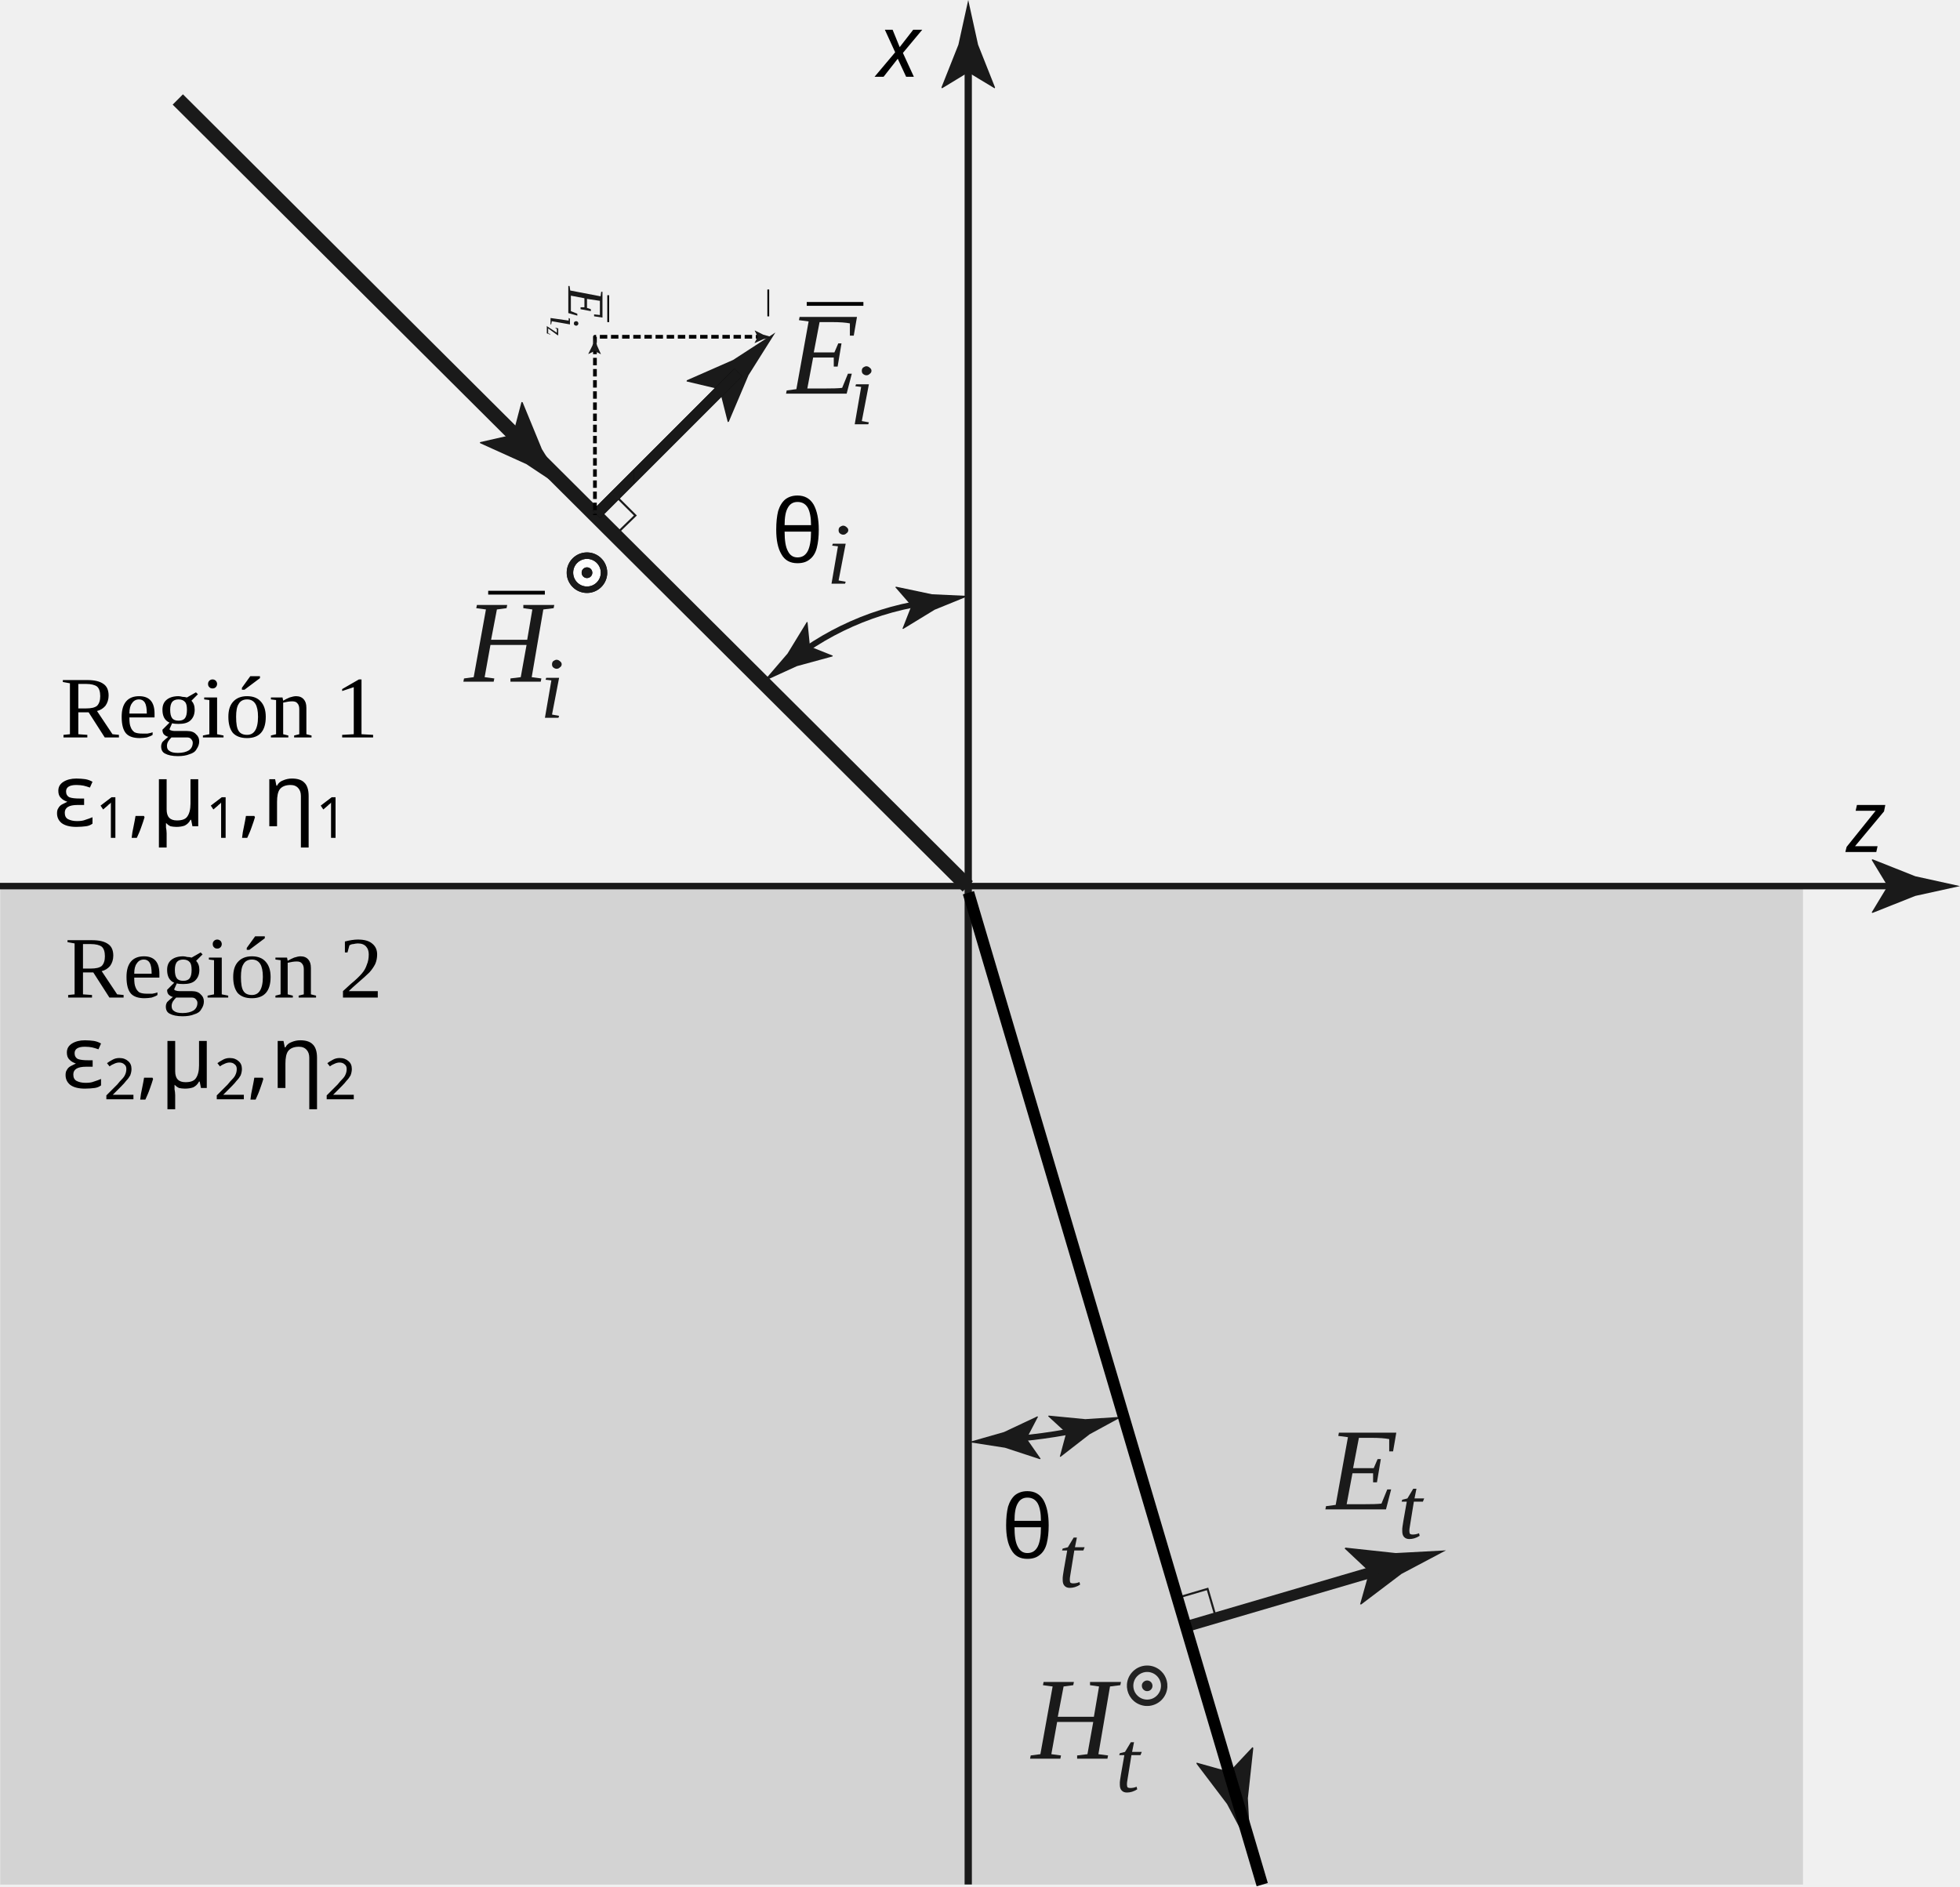
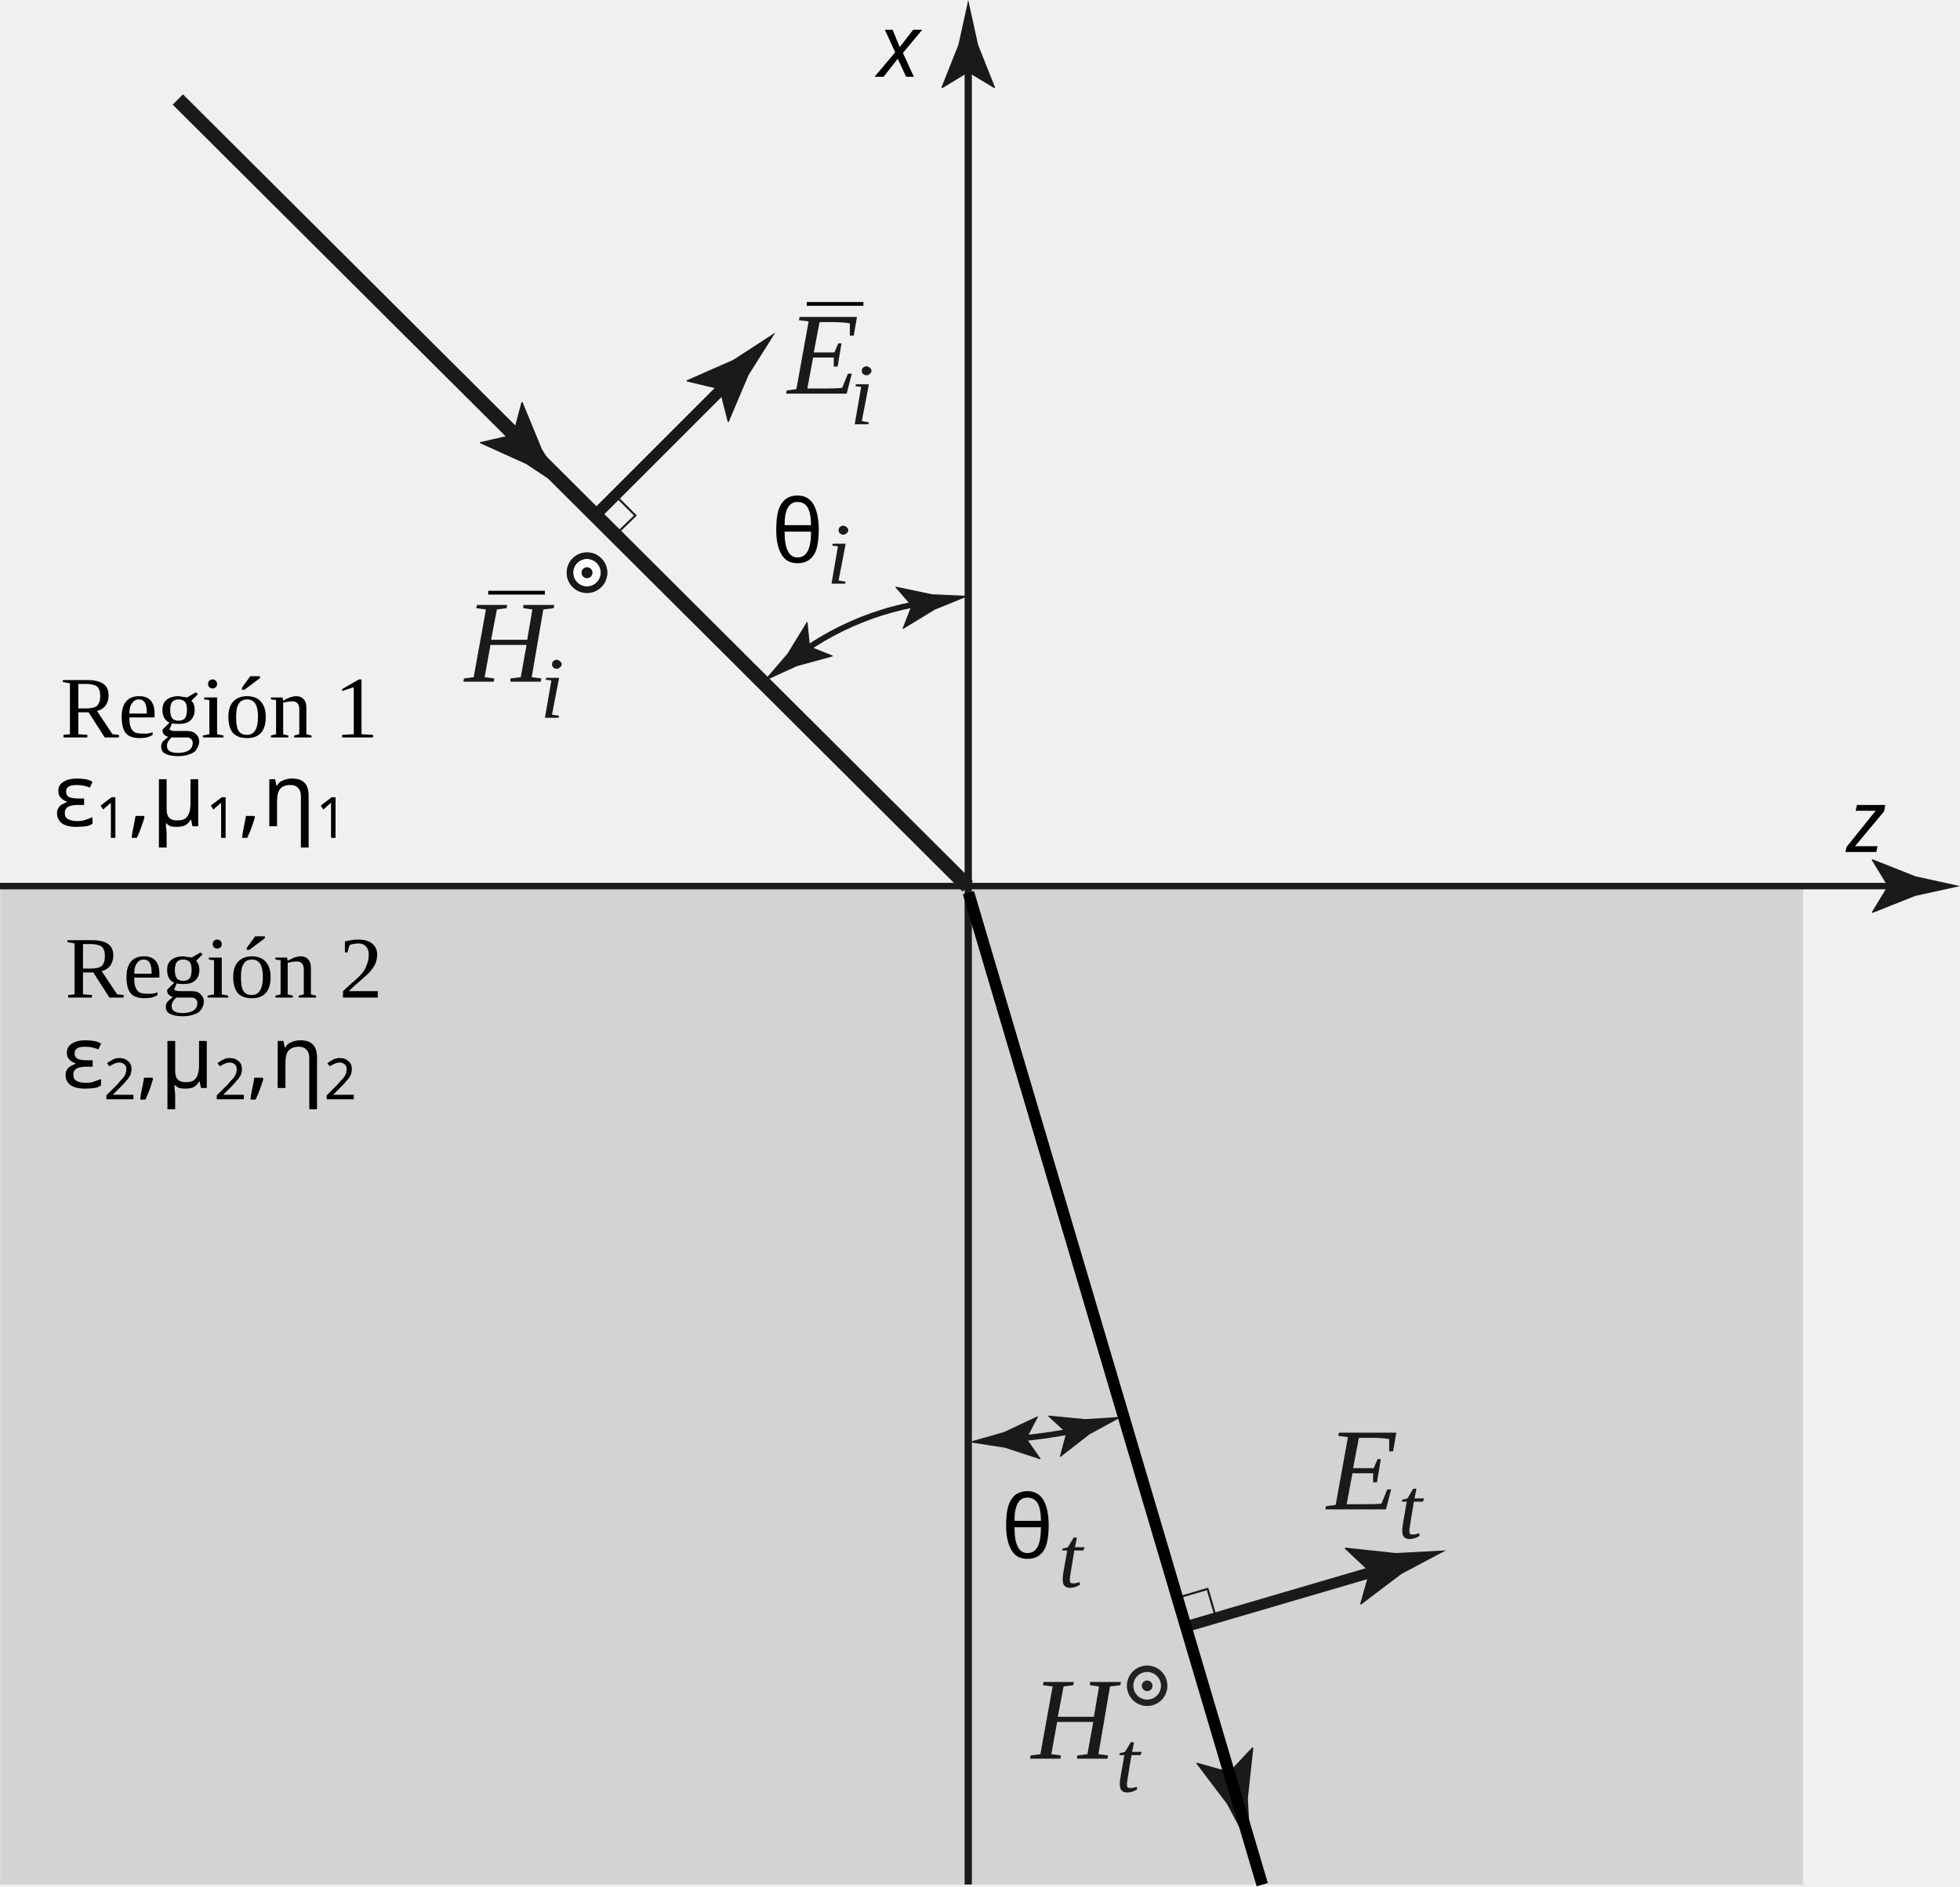
<svg xmlns="http://www.w3.org/2000/svg" width="47.501mm" height="45.717mm" viewBox="0 0 47.501 45.717" version="1.1" id="svg1947">
  <defs id="defs1941">
    <clipPath clipPathUnits="userSpaceOnUse" id="clipPath1449">
      <path d="m 240.876,280.603 0,-154.033 166.899,0 0,154.033" id="path1447" />
    </clipPath>
    <clipPath clipPathUnits="userSpaceOnUse" id="clipPath1429">
      <path d="m 240.876,280.603 0,-154.033 166.899,0 0,154.033" id="path1427" />
    </clipPath>
  </defs>
  <g id="layer1" transform="translate(-69.16853,-76.61547)" style="display:inline">
    <text y="113.017" x="69.38" style="font-style:italic;font-variant:normal;font-size:2.117px;font-family:'Times New Roman';-inkscape-font-specification:Times-Italic;writing-mode:lr-tb;fill:#1a1a1a;fill-opacity:1;fill-rule:nonzero;stroke:none;stroke-width:0.353" id="text1551-1-5">
      <tspan style="stroke-width:0.353" x="69.38" y="113.017" id="tspan1549-3-8" />
    </text>
    <path d="m 69.174,98.091 0,24.201 43.69,0 0,-24.201 z" style="fill:#d3d3d3;fill-opacity:1;fill-rule:nonzero;stroke:none;stroke-width:0.353" id="path1421" />
    <g transform="matrix(0,0.3124884,0.3124884,0,29.61688,2.182865)" id="g1423">
      <g id="g1425" clip-path="url(#clipPath1429)">
        <g id="g1431" transform="translate(276.835,255.754)" />
        <g id="g1435" transform="translate(306.918,126.57)">
          <path d="M 0,0 0,146.969" style="fill:none;stroke:#1a1a1a;stroke-width:0.5;stroke-linecap:butt;stroke-linejoin:miter;stroke-miterlimit:4;stroke-dasharray:none;stroke-opacity:1" id="path1437" />
        </g>
      </g>
    </g>
    <g id="g1439" transform="matrix(0,0.3527778,0.3527778,0,114.9147,98.09116)">
      <path d="m 0,0 -1.802,-1.095 -0.04,0.061 1.166,2.938 C -0.451,2.927 -0.225,3.951 0,4.974 0.225,3.951 0.45,2.927 0.675,1.904 L 1.842,-1.034 1.812,-1.095 0,0" style="fill:#1a1a1a;fill-opacity:1;fill-rule:nonzero;stroke:none" id="path1441" />
    </g>
    <g transform="matrix(0,0.2745868,0.3527778,0,18.59078,11.54442)" id="g1443">
      <g id="g1445" clip-path="url(#clipPath1449)">
        <g id="g1451" transform="translate(240.876,209.886)">
          <path d="M 0,0 162.435,0" style="fill:none;stroke:#1a1a1a;stroke-width:0.5;stroke-linecap:butt;stroke-linejoin:miter;stroke-miterlimit:4;stroke-dasharray:none;stroke-opacity:1" id="path1453" />
        </g>
      </g>
    </g>
    <g id="g1455" transform="matrix(0,-0.3527778,-0.3527778,0,92.63389,78.37019)">
      <path d="m 0,0 -1.094,1.801 0.06,0.041 2.938,-1.167 C 2.928,0.45 3.951,0.225 4.974,0 3.951,-0.225 2.928,-0.45 1.904,-0.676 l -2.938,-1.166 -0.06,0.03 L 0,0" style="fill:#1a1a1a;fill-opacity:1;fill-rule:nonzero;stroke:none" id="path1457" />
    </g>
    <g id="g1469" transform="matrix(0,0.3527778,0.3527778,0,98.96104,119.5566)">
      <path d="M 0,0 -1.69,1.588 -1.637,1.65 1.82,1.276 C 2.971,1.338 4.122,1.4 5.273,1.461 4.254,0.922 3.235,0.382 2.216,-0.157 L -0.555,-2.256 -0.629,-2.242 0,0" style="fill:#1a1a1a;fill-opacity:1;fill-rule:nonzero;stroke:none" id="path1471" />
    </g>
    <g id="g1481" transform="matrix(0,0.3527778,0.3527778,0,92.62198,98.09822)">
      <path d="M 0,0 -54.062,-54.267" style="fill:none;stroke:#1a1a1a;stroke-width:1;stroke-linecap:butt;stroke-linejoin:miter;stroke-miterlimit:4;stroke-dasharray:none;stroke-opacity:1" id="path1483" />
    </g>
    <g id="g1485" transform="matrix(0,0.3527778,0.3527778,0,81.59873,87.14976)">
      <path d="M 0,0 -2.243,0.589 -2.226,0.668 0.99,1.99 C 1.973,2.594 2.955,3.198 3.936,3.802 3.298,2.841 2.661,1.881 2.023,0.92 L 0.59,-2.247 0.518,-2.27 0,0" style="fill:#1a1a1a;fill-opacity:1;fill-rule:nonzero;stroke:none" id="path1487" />
    </g>
    <g id="g1489" transform="matrix(0,0.3527778,0.3527778,0,91.80705,91.19154)">
      <path d="M 0,0 C 0.466,-3.994 2.126,-7.623 4.614,-10.521 M 57.632,4.132 C 57.526,6.378 57.226,8.573 56.748,10.7" style="fill:none;stroke:#1a1a1a;stroke-width:0.4;stroke-linecap:butt;stroke-linejoin:miter;stroke-miterlimit:4;stroke-dasharray:none;stroke-opacity:1" id="path1491" />
    </g>
    <g id="g1493" transform="matrix(0,0.3527778,0.3527778,0,95.00816,111.3426)">
      <path d="m 0,0 -1.141,-1.242 -0.045,0.038 0.244,2.517 c -0.055,0.836 -0.11,1.673 -0.164,2.509 0.4,-0.736 0.8,-1.472 1.202,-2.209 L 1.645,-0.385 1.636,-0.439 0,0" style="fill:#1a1a1a;fill-opacity:1;fill-rule:nonzero;stroke:none" id="path1495" />
    </g>
    <g id="g1497" transform="matrix(0,0.3527778,0.3527778,0,94.04861,111.4805)">
      <path d="M 0,0 1.383,0.963 1.42,0.916 0.632,-1.486 C 0.504,-2.315 0.374,-3.143 0.245,-3.972 0.015,-3.166 -0.216,-2.36 -0.447,-1.553 L -1.523,0.734 -1.501,0.785 0,0" style="fill:#1a1a1a;fill-opacity:1;fill-rule:nonzero;stroke:none" id="path1499" />
    </g>
    <g id="g1501" transform="matrix(0,0.3527778,0.3527778,0,88.79857,92.28479)">
      <path d="m 0,0 0.626,1.567 0.055,-0.02 0.666,-2.44 C 1.694,-1.655 2.042,-2.418 2.39,-3.181 1.754,-2.634 1.118,-2.088 0.482,-1.542 L -1.675,-0.224 -1.686,-0.169 0,0" style="fill:#1a1a1a;fill-opacity:1;fill-rule:nonzero;stroke:none" id="path1503" />
    </g>
    <g id="g1505" transform="matrix(0,0.3527778,0.3527778,0,91.25742,91.29702)">
      <path d="m 0,0 -1.272,-1.107 -0.041,0.043 0.522,2.474 c 0.039,0.837 0.078,1.675 0.116,2.512 0.317,-0.776 0.633,-1.553 0.949,-2.329 L 1.592,-0.565 1.576,-0.618 0,0" style="fill:#1a1a1a;fill-opacity:1;fill-rule:nonzero;stroke:none" id="path1507" />
    </g>
    <g id="g4325" transform="matrix(0,-1,1,0,-10.15985,215.0921)">
      <text transform="matrix(0,1,-1,0,0,0)" id="text1571" style="font-style:italic;font-variant:normal;font-size:2.822px;font-family:'Times New Roman';-inkscape-font-specification:Times-Italic;writing-mode:lr-tb;fill:#1a1a1a;fill-opacity:1;fill-rule:nonzero;stroke:none;stroke-width:0.353" x="111.48" y="-101.897">
        <tspan id="tspan1569" y="-101.897" x="111.48" style="stroke-width:0.353">E</tspan>
      </text>
      <text transform="matrix(0,1,-1,0,0,0)" id="text1575" style="font-style:italic;font-variant:normal;font-size:2.117px;font-family:'Times New Roman';-inkscape-font-specification:Times-Italic;writing-mode:lr-tb;fill:#1a1a1a;fill-opacity:1;fill-rule:nonzero;stroke:none;stroke-width:0.353" x="113.204" y="-101.191">
        <tspan id="tspan1573" y="-101.191" x="113.204" style="stroke-width:0.353">t</tspan>
      </text>
    </g>
    <g id="g4331" transform="matrix(0,-1,1,0,-23.66061,214.8293)">
      <text transform="matrix(0,1,-1,0,0,0)" id="text1583" style="font-style:italic;font-variant:normal;font-size:2.822px;font-family:'Times New Roman';-inkscape-font-specification:Times-Italic;writing-mode:lr-tb;fill:#1a1a1a;fill-opacity:1;fill-rule:nonzero;stroke:none;stroke-width:0.353" x="117.823" y="-95.589">
        <tspan id="tspan1581" y="-95.589" x="117.823" style="stroke-width:0.353">H</tspan>
      </text>
      <text transform="matrix(0,1,-1,0,0,0)" id="text1587" style="font-style:italic;font-variant:normal;font-size:2.117px;font-family:'Times New Roman';-inkscape-font-specification:Times-Italic;writing-mode:lr-tb;fill:#1a1a1a;fill-opacity:1;fill-rule:nonzero;stroke:none;stroke-width:0.353" x="119.861" y="-94.784">
        <tspan id="tspan1585" y="-94.784" x="119.861" style="stroke-width:0.353">t</tspan>
      </text>
    </g>
    <text xml:space="preserve" style="font-style:normal;font-weight:normal;font-size:10.583px;line-height:1.25;font-family:sans-serif;letter-spacing:0px;word-spacing:0px;fill:#000000;fill-opacity:1;stroke:none;stroke-width:0.265" x="70.63" y="89.759" id="text2718">
      <tspan id="tspan2722" x="70.63" y="89.759" />
      <tspan id="tspan2724" x="70.63" y="94.49" style="font-style:normal;font-variant:normal;font-weight:normal;font-stretch:normal;font-size:2.117px;font-family:'Times New Roman';-inkscape-font-specification:'Times New Roman, '">Región 1</tspan>
    </text>
    <text xml:space="preserve" style="font-style:normal;font-weight:normal;font-size:10.583px;line-height:1.25;font-family:sans-serif;letter-spacing:0px;word-spacing:0px;fill:#000000;fill-opacity:1;stroke:none;stroke-width:0.265" x="70.458" y="96.644" id="text2728">
      <tspan id="tspan1010" x="70.458" y="96.644" style="font-size:2.117px">ε<tspan style="font-size:65%;baseline-shift:sub" id="tspan1012">1</tspan>,μ<tspan style="font-size:65%;baseline-shift:sub" id="tspan1014">1</tspan>,η<tspan style="font-size:65%;baseline-shift:sub" id="tspan1016">1</tspan>
      </tspan>
    </text>
    <text xml:space="preserve" style="font-style:normal;font-weight:normal;font-size:10.583px;line-height:1.25;font-family:sans-serif;letter-spacing:0px;word-spacing:0px;fill:#000000;fill-opacity:1;stroke:none;stroke-width:0.265" x="70.744" y="96.063" id="text2718-9">
      <tspan style="stroke-width:0.265" id="tspan2722-0" x="70.744" y="96.063" />
      <tspan id="tspan2724-7" x="70.744" y="100.794" style="font-style:normal;font-variant:normal;font-weight:normal;font-stretch:normal;font-size:2.117px;font-family:'Times New Roman';-inkscape-font-specification:'Times New Roman, ';stroke-width:0.265">Región 2</tspan>
    </text>
    <g id="g4337" transform="matrix(0,-1,1,0,-19.43213,208.4355)">
      <text transform="matrix(0,1,-1,0,0,0)" id="text1611" style="font-style:italic;font-variant:normal;font-size:2.117px;font-family:'Times New Roman';-inkscape-font-specification:Times-Italic;writing-mode:lr-tb;fill:#1a1a1a;fill-opacity:1;fill-rule:nonzero;stroke:none;stroke-width:0.353" x="114.245" y="-93.351">
        <tspan id="tspan1609" y="-93.351" x="114.245" style="stroke-width:0.353">t</tspan>
      </text>
      <text transform="matrix(0,1,-1,0,0,0)" id="text2799" y="-94.052" x="112.874" style="font-style:normal;font-weight:normal;font-size:10.583px;line-height:1.25;font-family:sans-serif;letter-spacing:0px;word-spacing:0px;fill:#000000;fill-opacity:1;stroke:none;stroke-width:0.265" xml:space="preserve">
        <tspan style="font-size:2.117px" y="-94.052" x="112.874" id="tspan2801">θ</tspan>
      </text>
    </g>
    <text y="90.763" x="89.196" style="font-style:italic;font-variant:normal;font-size:2.117px;font-family:'Times New Roman';-inkscape-font-specification:Times-Italic;writing-mode:lr-tb;fill:#1a1a1a;fill-opacity:1;fill-rule:nonzero;stroke:none;stroke-width:0.353" id="text1603">
      <tspan style="stroke-width:0.353" x="89.196" y="90.763" id="tspan1601">i</tspan>
    </text>
    <text xml:space="preserve" style="font-style:normal;font-weight:normal;font-size:10.583px;line-height:1.25;font-family:sans-serif;letter-spacing:0px;word-spacing:0px;fill:#000000;fill-opacity:1;stroke:none;stroke-width:0.265" x="87.872" y="90.249" id="text2799-2">
      <tspan id="tspan2801-4" x="87.872" y="90.249" style="font-size:2.117px;stroke-width:0.265">θ</tspan>
    </text>
    <g id="g1485-4" transform="matrix(0.3526758,-0.00848338,-0.00848338,-0.3526758,86.60409,86.04881)" style="fill:#1a1a1a;fill-opacity:1">
      <path d="M 0,0 -2.243,0.589 -2.226,0.668 0.99,1.99 C 1.973,2.594 2.955,3.198 3.936,3.802 3.298,2.841 2.661,1.881 2.023,0.92 L 0.59,-2.247 0.518,-2.27 0,0 c -8.368,-8.395 -8.368,-8.395 -8.368,-8.395" style="fill:#1a1a1a;fill-opacity:1;fill-rule:nonzero;stroke:none" id="path1487-7" />
    </g>
    <path style="fill:none;stroke:#000000;stroke-width:0.265px;stroke-linecap:butt;stroke-linejoin:miter;stroke-opacity:1" d="m 86.531,86.17 c 0,0 0,0 0,0 z" id="path963" />
    <path style="fill:none;stroke:#000000;stroke-width:0.265px;stroke-linecap:butt;stroke-linejoin:miter;stroke-opacity:1" d="M 86.531,86.17 Z" id="path965" />
    <path style="fill:#1a1a1a;fill-opacity:1;stroke:#000000;stroke-width:0.265;stroke-linecap:butt;stroke-linejoin:miter;stroke-miterlimit:4;stroke-dasharray:none;stroke-opacity:1" d="m 87.06,85.641 -3.44,3.44" id="path971" />
    <circle style="opacity:0.955;fill:#ffffff;fill-opacity:1;stroke:#000000;stroke-width:0.157;stroke-miterlimit:4;stroke-dasharray:none;stroke-opacity:1" id="path973" cx="90.495" cy="-83.394" r="0.413" transform="matrix(0,1,-1,0,0,0)" />
    <ellipse style="opacity:0.955;fill:#000000;fill-opacity:1;fill-rule:nonzero;stroke:none;stroke-width:0.807;stroke-miterlimit:4;stroke-dasharray:none;stroke-opacity:1" id="path990" cx="-90.495" cy="-83.394" rx="0.13" ry="0.13" transform="matrix(0,-1,-1,0,0,0)" />
    <path style="opacity:0.955;fill:#1a1a1a;fill-opacity:1;fill-rule:nonzero;stroke:none;stroke-width:0.001;stroke-miterlimit:4;stroke-dasharray:none;stroke-opacity:1" d="m 84.031,88.483 0.504,-0.504 0,0.186 0,0.186 -0.411,0.411 c -0.226,0.226 -0.411,0.411 -0.411,0.411 -7.93e-4,3.7e-4 -0.187,-0.185 -0.187,-0.186 5.8e-5,-2.91e-4 0.227,-0.227 0.504,-0.504 z" id="path1000" />
    <path style="opacity:0.955;fill:#1a1a1a;fill-opacity:1;fill-rule:nonzero;stroke:none;stroke-width:0.011;stroke-miterlimit:4;stroke-dasharray:none;stroke-opacity:1" d="m 85.752,86.763 1.215,-1.215 0.093,0.093 0.093,0.093 -1.307,1.307 -1.307,1.307 0,-0.186 0,-0.186 z" id="path1006" />
    <path style="opacity:0.955;fill:#1a1a1a;fill-opacity:1;fill-rule:nonzero;stroke:none;stroke-width:0.001;stroke-miterlimit:4;stroke-dasharray:none;stroke-opacity:1" d="m 82.904,90.459 c 0.008,-0.107 0.051,-0.208 0.121,-0.287 0.162,-0.184 0.433,-0.221 0.638,-0.087 0.029,0.019 0.05,0.036 0.078,0.064 0.021,0.021 0.031,0.033 0.047,0.053 0.051,0.069 0.084,0.152 0.094,0.24 0.002,0.02 0.003,0.066 0.002,0.087 -0.009,0.119 -0.059,0.229 -0.143,0.313 -0.039,0.039 -0.082,0.069 -0.131,0.094 -0.052,0.025 -0.102,0.04 -0.163,0.048 -0.022,0.003 -0.086,0.003 -0.107,-1.8e-5 -0.133,-0.017 -0.247,-0.079 -0.329,-0.181 -0.062,-0.077 -0.099,-0.171 -0.107,-0.272 -0.001,-0.015 -0.001,-0.057 6e-5,-0.072 z m 0.157,0.073 c 0.012,0.111 0.079,0.208 0.177,0.26 0.08,0.042 0.174,0.05 0.26,0.022 0.026,-0.009 0.047,-0.018 0.068,-0.031 0.061,-0.036 0.108,-0.091 0.136,-0.155 0.041,-0.095 0.036,-0.204 -0.014,-0.294 -0.027,-0.049 -0.068,-0.093 -0.115,-0.122 -0.04,-0.025 -0.084,-0.041 -0.135,-0.049 -0.018,-0.003 -0.07,-0.003 -0.088,-2e-6 -0.039,0.006 -0.069,0.015 -0.102,0.031 -0.037,0.018 -0.066,0.039 -0.095,0.068 -0.07,0.072 -0.103,0.169 -0.092,0.27 z" id="path1008" />
    <path style="opacity:0.955;fill:#1a1a1a;fill-opacity:1;fill-rule:nonzero;stroke:none;stroke-width:0.001;stroke-miterlimit:4;stroke-dasharray:none;stroke-opacity:1" d="m 83.266,90.474 c 0.005,-0.026 0.017,-0.05 0.037,-0.069 0.019,-0.019 0.04,-0.03 0.066,-0.036 0.007,-0.001 0.013,-0.002 0.026,-0.002 0.015,5.5e-5 0.018,4.23e-4 0.028,0.003 0.052,0.013 0.09,0.053 0.099,0.106 0.002,0.014 0.001,0.036 -0.002,0.051 -0.018,0.073 -0.092,0.115 -0.164,0.093 -0.038,-0.012 -0.071,-0.044 -0.084,-0.083 -0.006,-0.017 -0.008,-0.045 -0.005,-0.062 z" id="path1010" />
    <text y="86.155" x="88.25" style="font-style:italic;font-variant:normal;font-size:2.822px;font-family:'Times New Roman';-inkscape-font-specification:Times-Italic;writing-mode:lr-tb;fill:#1a1a1a;fill-opacity:1;fill-rule:nonzero;stroke:none;stroke-width:0.353" id="text1547">
      <tspan style="stroke-width:0.353" x="88.25" y="86.155" id="tspan1545">E</tspan>
    </text>
    <text y="86.899" x="89.756" style="font-style:italic;font-variant:normal;font-size:2.117px;font-family:'Times New Roman';-inkscape-font-specification:Times-Italic;writing-mode:lr-tb;fill:#1a1a1a;fill-opacity:1;fill-rule:nonzero;stroke:none;stroke-width:0.353" id="text1551">
      <tspan style="stroke-width:0.353" x="89.756" y="86.899" id="tspan1549">i</tspan>
    </text>
    <path style="fill:none;stroke:#000000;stroke-width:0.092;stroke-linecap:butt;stroke-linejoin:miter;stroke-miterlimit:4;stroke-dasharray:none;stroke-opacity:1" d="m 88.72,83.981 1.373,0" id="path1012" />
    <text y="93.136" x="80.429" style="font-style:italic;font-variant:normal;font-size:2.822px;font-family:'Times New Roman';-inkscape-font-specification:Times-Italic;writing-mode:lr-tb;fill:#1a1a1a;fill-opacity:1;fill-rule:nonzero;stroke:none;stroke-width:0.353" id="text1559">
      <tspan style="stroke-width:0.353" x="80.429" y="93.136" id="tspan1557">H</tspan>
    </text>
    <text y="94.012" x="82.249" style="font-style:italic;font-variant:normal;font-size:2.117px;font-family:'Times New Roman';-inkscape-font-specification:Times-Italic;writing-mode:lr-tb;fill:#1a1a1a;fill-opacity:1;fill-rule:nonzero;stroke:none;stroke-width:0.353" id="text1563">
      <tspan style="stroke-width:0.353" x="82.249" y="94.012" id="tspan1561">i</tspan>
    </text>
    <path style="fill:none;stroke:#000000;stroke-width:0.092;stroke-linecap:butt;stroke-linejoin:miter;stroke-miterlimit:4;stroke-dasharray:none;stroke-opacity:1" d="m 81,90.98 1.373,0" id="path1012-5" />
-     <path style="fill:none;stroke:#000000;stroke-width:0.09;stroke-linecap:butt;stroke-linejoin:round;stroke-miterlimit:4;stroke-dasharray:0.18, 0.09;stroke-dashoffset:0;stroke-opacity:1" d="m 87.666,84.778 -4.079,0 0,4.32" id="path1031" />
-     <g id="g1485-1-8" transform="matrix(0.05314936,-0.04445617,-0.05314936,-0.04445617,83.57995,85.12179)">
-       <path d="M 0,0 -2.243,0.589 -2.226,0.668 0.99,1.99 C 1.973,2.594 2.955,3.198 3.936,3.802 3.298,2.841 2.661,1.881 2.023,0.92 L 0.59,-2.247 0.518,-2.27 0,0" style="fill:#1a1a1a;fill-opacity:1;fill-rule:nonzero;stroke:none" id="path1487-1-4" />
-     </g>
-     <g id="g1485-1-8-0" transform="matrix(0.04445617,0.05314936,0.04445617,-0.05314936,87.53272,84.7793)">
-       <path d="M 0,0 -2.243,0.589 -2.226,0.668 0.99,1.99 C 1.973,2.594 2.955,3.198 3.936,3.802 3.298,2.841 2.661,1.881 2.023,0.92 L 0.59,-2.247 0.518,-2.27 0,0" style="fill:#1a1a1a;fill-opacity:1;fill-rule:nonzero;stroke:none" id="path1487-1-4-0" />
-     </g>
-     <path style="fill:none;stroke:#000000;stroke-width:0.044;stroke-linecap:butt;stroke-linejoin:miter;stroke-miterlimit:4;stroke-dasharray:none;stroke-opacity:1" d="m 87.788,83.632 0,0.651" id="path1012-4" />
-     <text y="-82.941" x="83.561" style="font-style:italic;font-variant:normal;font-size:1.259px;font-family:'Times New Roman';-inkscape-font-specification:Times-Italic;writing-mode:lr-tb;fill:#1a1a1a;fill-opacity:1;fill-rule:nonzero;stroke:none;stroke-width:0.157" id="text1547-1-6" transform="matrix(0,1,-1,0,0,0)">
-       <tspan style="stroke-width:0.157" x="83.561" y="-82.941" id="tspan1545-7-7">E</tspan>
-     </text>
-     <text y="-82.123" x="84.662" style="font-style:italic;font-variant:normal;font-size:1.008px;font-family:'Times New Roman';-inkscape-font-specification:Times-Italic;writing-mode:lr-tb;fill:#1a1a1a;fill-opacity:1;fill-rule:nonzero;stroke:none;stroke-width:0.168" id="text1551-1-0" transform="matrix(0,0.9952796,-1.004743,0,0,0)">
-       <tspan style="stroke-width:0.168" x="84.662" y="-82.123" id="tspan1549-3-87">i</tspan>
-     </text>
-     <path style="fill:none;stroke:#000000;stroke-width:0.044;stroke-linecap:butt;stroke-linejoin:miter;stroke-miterlimit:4;stroke-dasharray:none;stroke-opacity:1" d="m 83.909,83.771 0,0.651" id="path1012-4-2" />
-     <text y="-79.054" x="88.129" style="font-style:italic;font-variant:normal;font-size:0.569px;font-family:'Times New Roman';-inkscape-font-specification:Times-Italic;writing-mode:lr-tb;fill:#1a1a1a;fill-opacity:1;fill-rule:nonzero;stroke:none;stroke-width:0.095" id="text1132-6" transform="matrix(0,0.9591603,-1.042579,0,0,0)">
-       <tspan style="stroke-width:0.095" x="88.129" y="-79.054" id="tspan1134-7">z</tspan>
-     </text>
    <g style="display:inline" id="g1469-4" transform="matrix(0.3527778,0,0,-0.3527778,102.3525,114.706)">
      <path d="M 0,0 -1.69,1.588 -1.637,1.65 1.82,1.276 C 2.971,1.338 4.122,1.4 5.273,1.461 4.254,0.922 3.235,0.382 2.216,-0.157 L -0.555,-2.256 -0.629,-2.242 0,0" style="fill:#1a1a1a;fill-opacity:1;fill-rule:nonzero;stroke:none" id="path1471-0" />
    </g>
    <path style="fill:none;stroke:#1a1a1a;stroke-width:0.265px;stroke-linecap:butt;stroke-linejoin:miter;stroke-opacity:1" d="m 102.555,114.677 -4.669,1.369" id="path1433" />
    <path style="display:inline;opacity:0.955;fill:#1a1a1a;fill-opacity:1;fill-rule:nonzero;stroke:none;stroke-width:0.001;stroke-miterlimit:4;stroke-dasharray:none;stroke-opacity:1" d="m 96.48,117.436 c 0.008,-0.107 0.051,-0.208 0.121,-0.287 0.162,-0.184 0.433,-0.221 0.638,-0.087 0.029,0.019 0.05,0.036 0.078,0.064 0.021,0.021 0.031,0.033 0.047,0.053 0.051,0.069 0.084,0.152 0.094,0.24 0.002,0.02 0.003,0.066 0.002,0.087 -0.009,0.119 -0.059,0.229 -0.143,0.313 -0.039,0.039 -0.082,0.069 -0.131,0.093 -0.052,0.025 -0.102,0.04 -0.163,0.048 -0.022,0.003 -0.086,0.003 -0.107,-2e-5 -0.133,-0.017 -0.247,-0.079 -0.329,-0.181 -0.062,-0.077 -0.099,-0.171 -0.107,-0.272 -0.001,-0.015 -0.001,-0.057 6e-5,-0.072 z m 0.157,0.073 c 0.012,0.111 0.079,0.208 0.177,0.26 0.08,0.042 0.174,0.05 0.26,0.022 0.026,-0.008 0.047,-0.018 0.068,-0.031 0.061,-0.036 0.108,-0.091 0.136,-0.155 0.041,-0.095 0.036,-0.204 -0.014,-0.294 -0.027,-0.049 -0.068,-0.093 -0.115,-0.122 -0.04,-0.025 -0.084,-0.041 -0.135,-0.049 -0.018,-0.003 -0.07,-0.003 -0.088,0 -0.039,0.006 -0.069,0.015 -0.102,0.031 -0.037,0.018 -0.066,0.039 -0.095,0.069 -0.07,0.072 -0.103,0.169 -0.092,0.27 z" id="path1008-5-6" />
    <path style="display:inline;opacity:0.955;fill:#1a1a1a;fill-opacity:1;fill-rule:nonzero;stroke:none;stroke-width:0.001;stroke-miterlimit:4;stroke-dasharray:none;stroke-opacity:1" d="m 96.842,117.451 c 0.005,-0.026 0.017,-0.05 0.037,-0.069 0.019,-0.019 0.04,-0.03 0.066,-0.036 0.007,-10e-4 0.013,-0.002 0.026,-0.002 0.015,5e-5 0.018,4.2e-4 0.028,0.003 0.052,0.013 0.09,0.053 0.099,0.106 0.002,0.014 0.001,0.036 -0.002,0.051 -0.018,0.073 -0.092,0.115 -0.164,0.093 -0.038,-0.012 -0.071,-0.044 -0.084,-0.083 -0.006,-0.017 -0.008,-0.045 -0.005,-0.062 z" id="path1010-3-2" />
    <path style="fill:none;stroke:#1a1a1a;stroke-width:0.05;stroke-linecap:butt;stroke-linejoin:miter;stroke-miterlimit:4;stroke-dasharray:none;stroke-opacity:1" d="m 97.736,115.33 0.698,-0.205 0.205,0.7" id="path1561" />
    <path style="fill:none;stroke:#1a1a1a;stroke-width:0.05;stroke-linecap:butt;stroke-linejoin:miter;stroke-miterlimit:4;stroke-dasharray:none;stroke-opacity:1" d="m 84.038,89.622 0.529,-0.513 -0.536,-0.534" id="path1574" />
    <text xml:space="preserve" style="font-style:normal;font-weight:normal;font-size:10.583px;line-height:1.25;font-family:sans-serif;letter-spacing:0px;word-spacing:0px;display:inline;fill:#000000;fill-opacity:1;stroke:none;stroke-width:0.265" x="70.663" y="102.983" id="text2728-6">
      <tspan id="tspan1010-0" x="70.663" y="102.983" style="font-size:2.117px;stroke-width:0.265">ε<tspan style="font-size:65%;baseline-shift:sub" id="tspan1049">2</tspan>,μ<tspan style="font-size:65%;baseline-shift:sub" id="tspan1047">2</tspan>,η<tspan style="font-size:65%;baseline-shift:sub" id="tspan1045">2</tspan>
      </tspan>
    </text>
    <text xml:space="preserve" style="font-style:normal;font-weight:normal;font-size:11.289px;line-height:125%;font-family:sans-serif;letter-spacing:0px;word-spacing:0px;fill:#000000;fill-opacity:1;stroke:none;stroke-width:1px;stroke-linecap:butt;stroke-linejoin:miter;stroke-opacity:1" x="113.923" y="97.263" id="text4343">
      <tspan id="tspan4345" x="113.923" y="97.263" style="font-style:italic;font-variant:normal;font-weight:normal;font-stretch:normal;font-size:2.117px;font-family:sans-serif;-inkscape-font-specification:'sans-serif Italic'">z</tspan>
    </text>
    <text xml:space="preserve" style="font-style:normal;font-weight:normal;font-size:11.289px;line-height:125%;font-family:sans-serif;letter-spacing:0px;word-spacing:0px;fill:#000000;fill-opacity:1;stroke:none;stroke-width:1px;stroke-linecap:butt;stroke-linejoin:miter;stroke-opacity:1" x="90.441" y="78.475" id="text4347">
      <tspan id="tspan4349" x="90.441" y="78.475" style="font-style:italic;font-variant:normal;font-weight:normal;font-stretch:normal;font-size:2.117px;font-family:sans-serif;-inkscape-font-specification:'sans-serif Italic'">x</tspan>
    </text>
    <path style="fill:#1a1a1a;fill-opacity:1;fill-rule:evenodd;stroke:#000000;stroke-width:0.282px;stroke-linecap:butt;stroke-linejoin:miter;stroke-opacity:1" d="m 92.639,98.252 7.12,24.04" id="path4351" />
  </g>
</svg>
